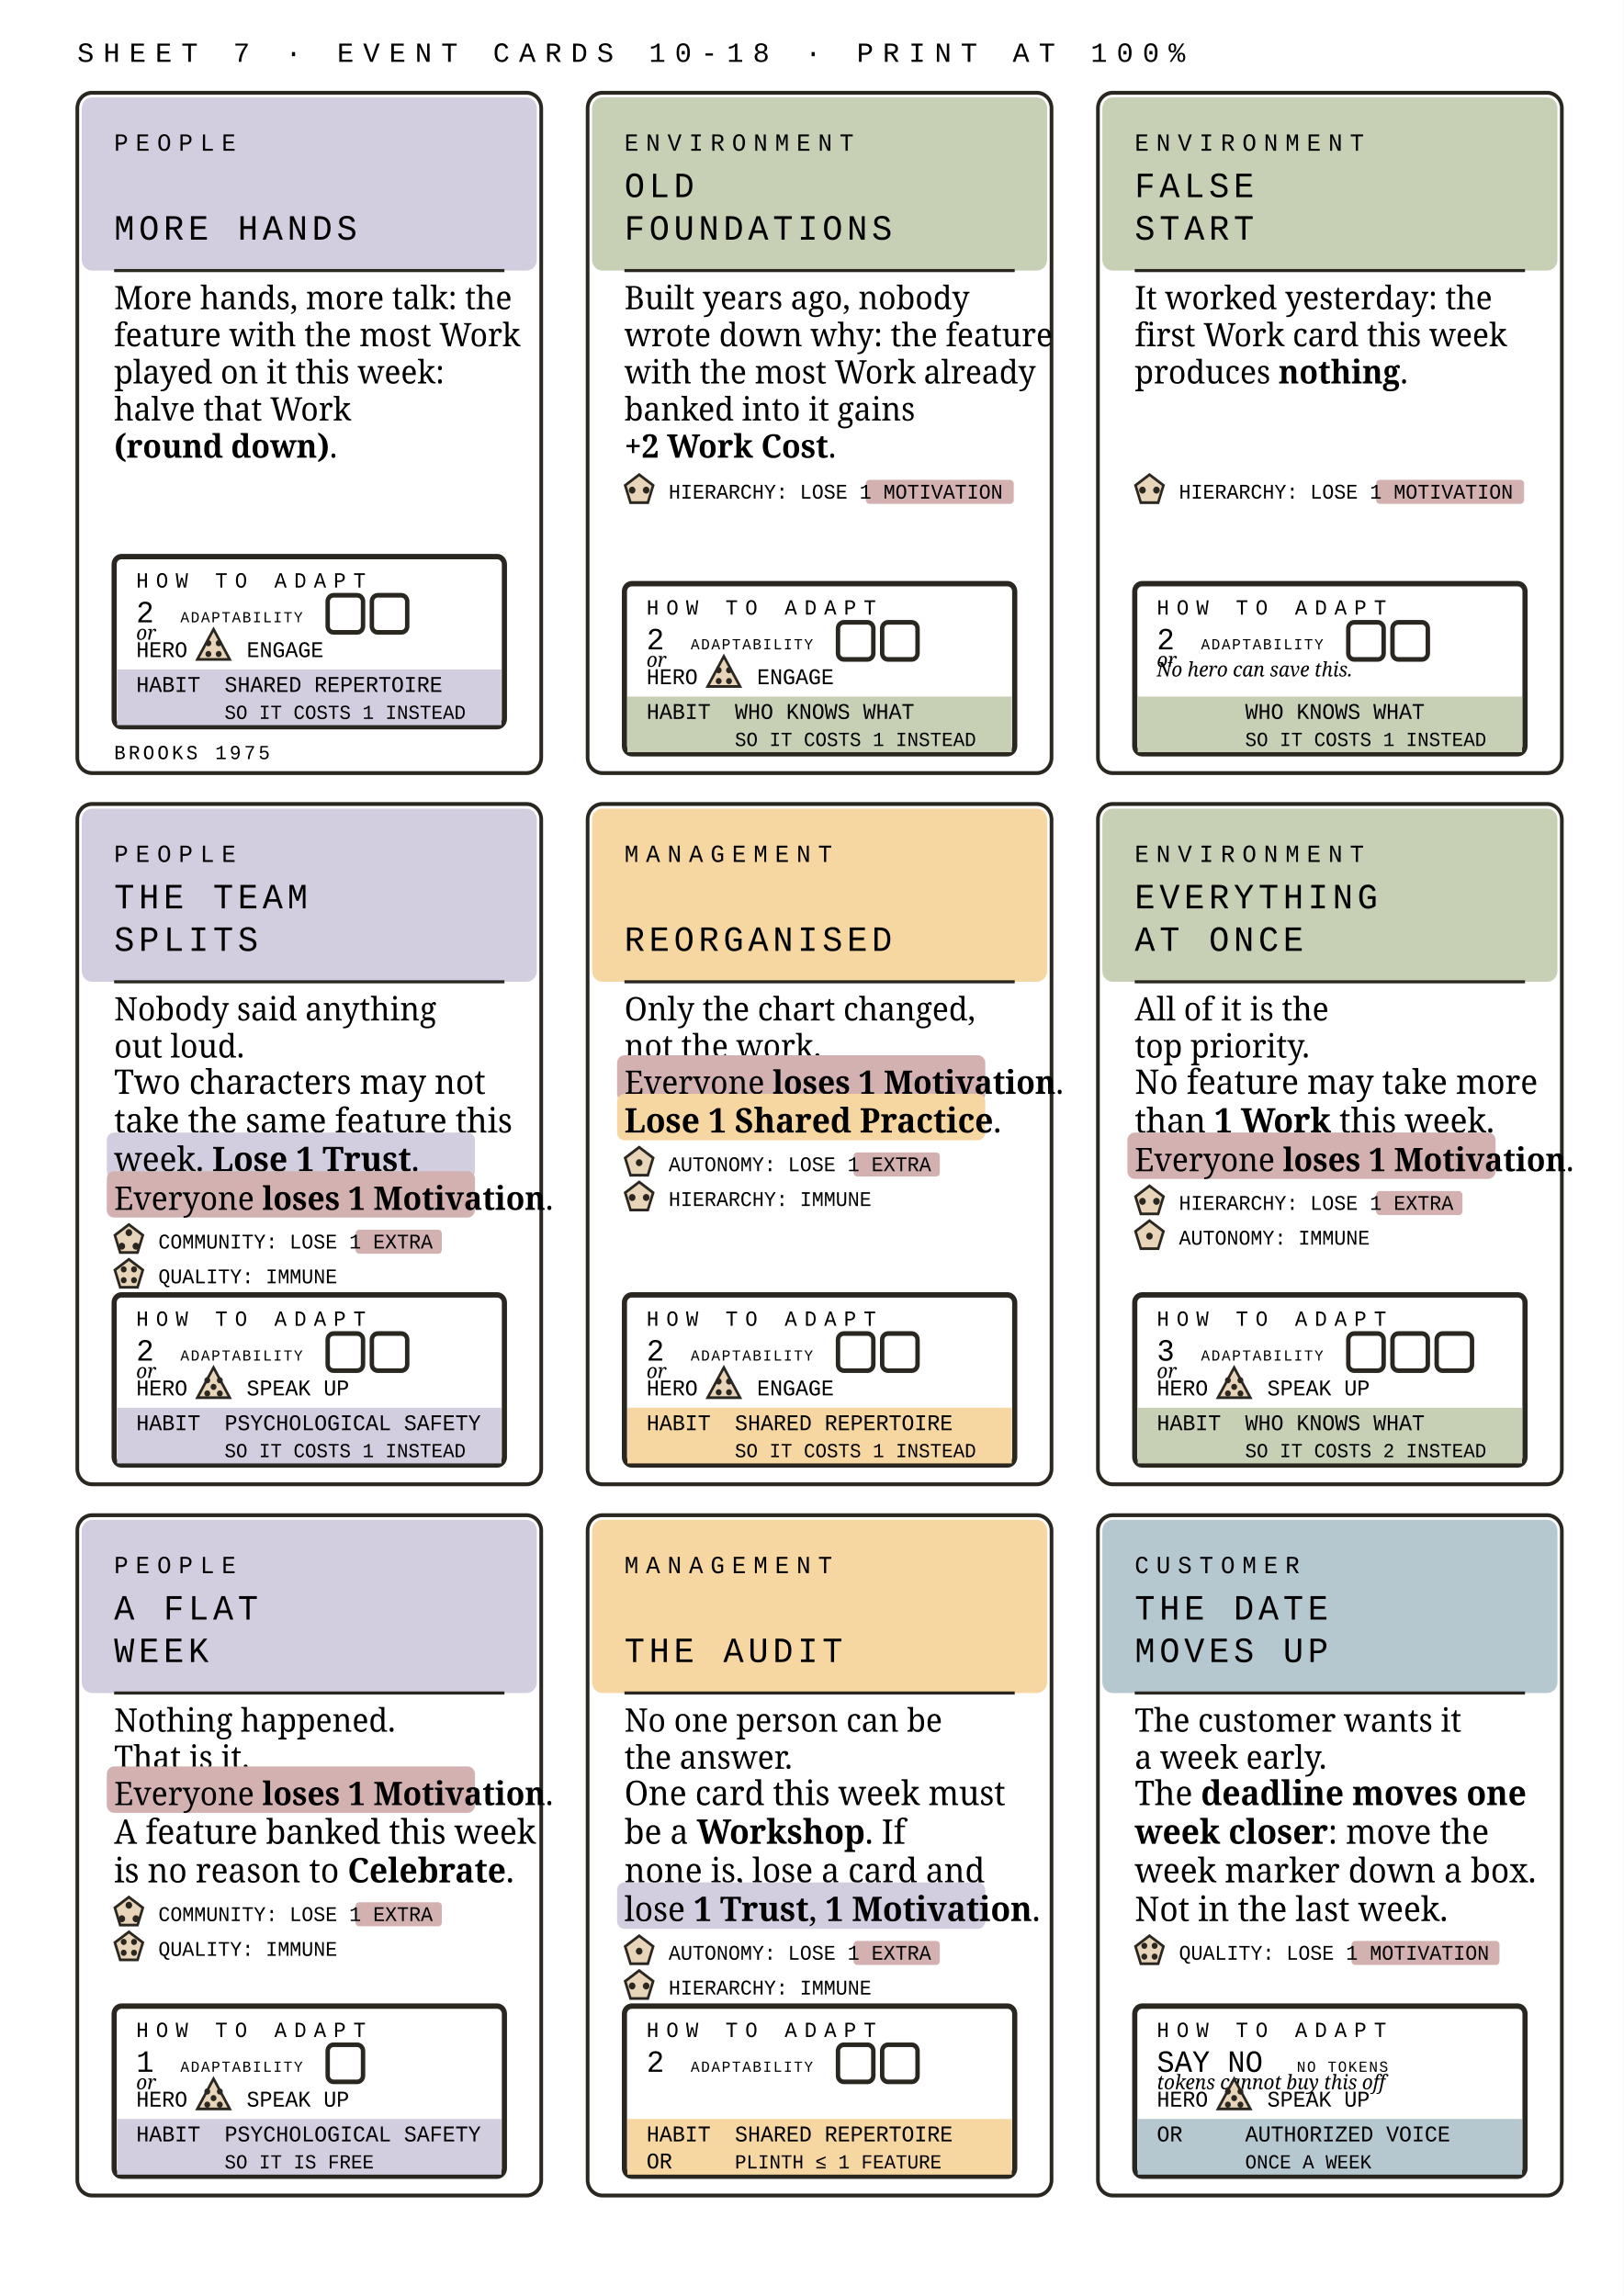
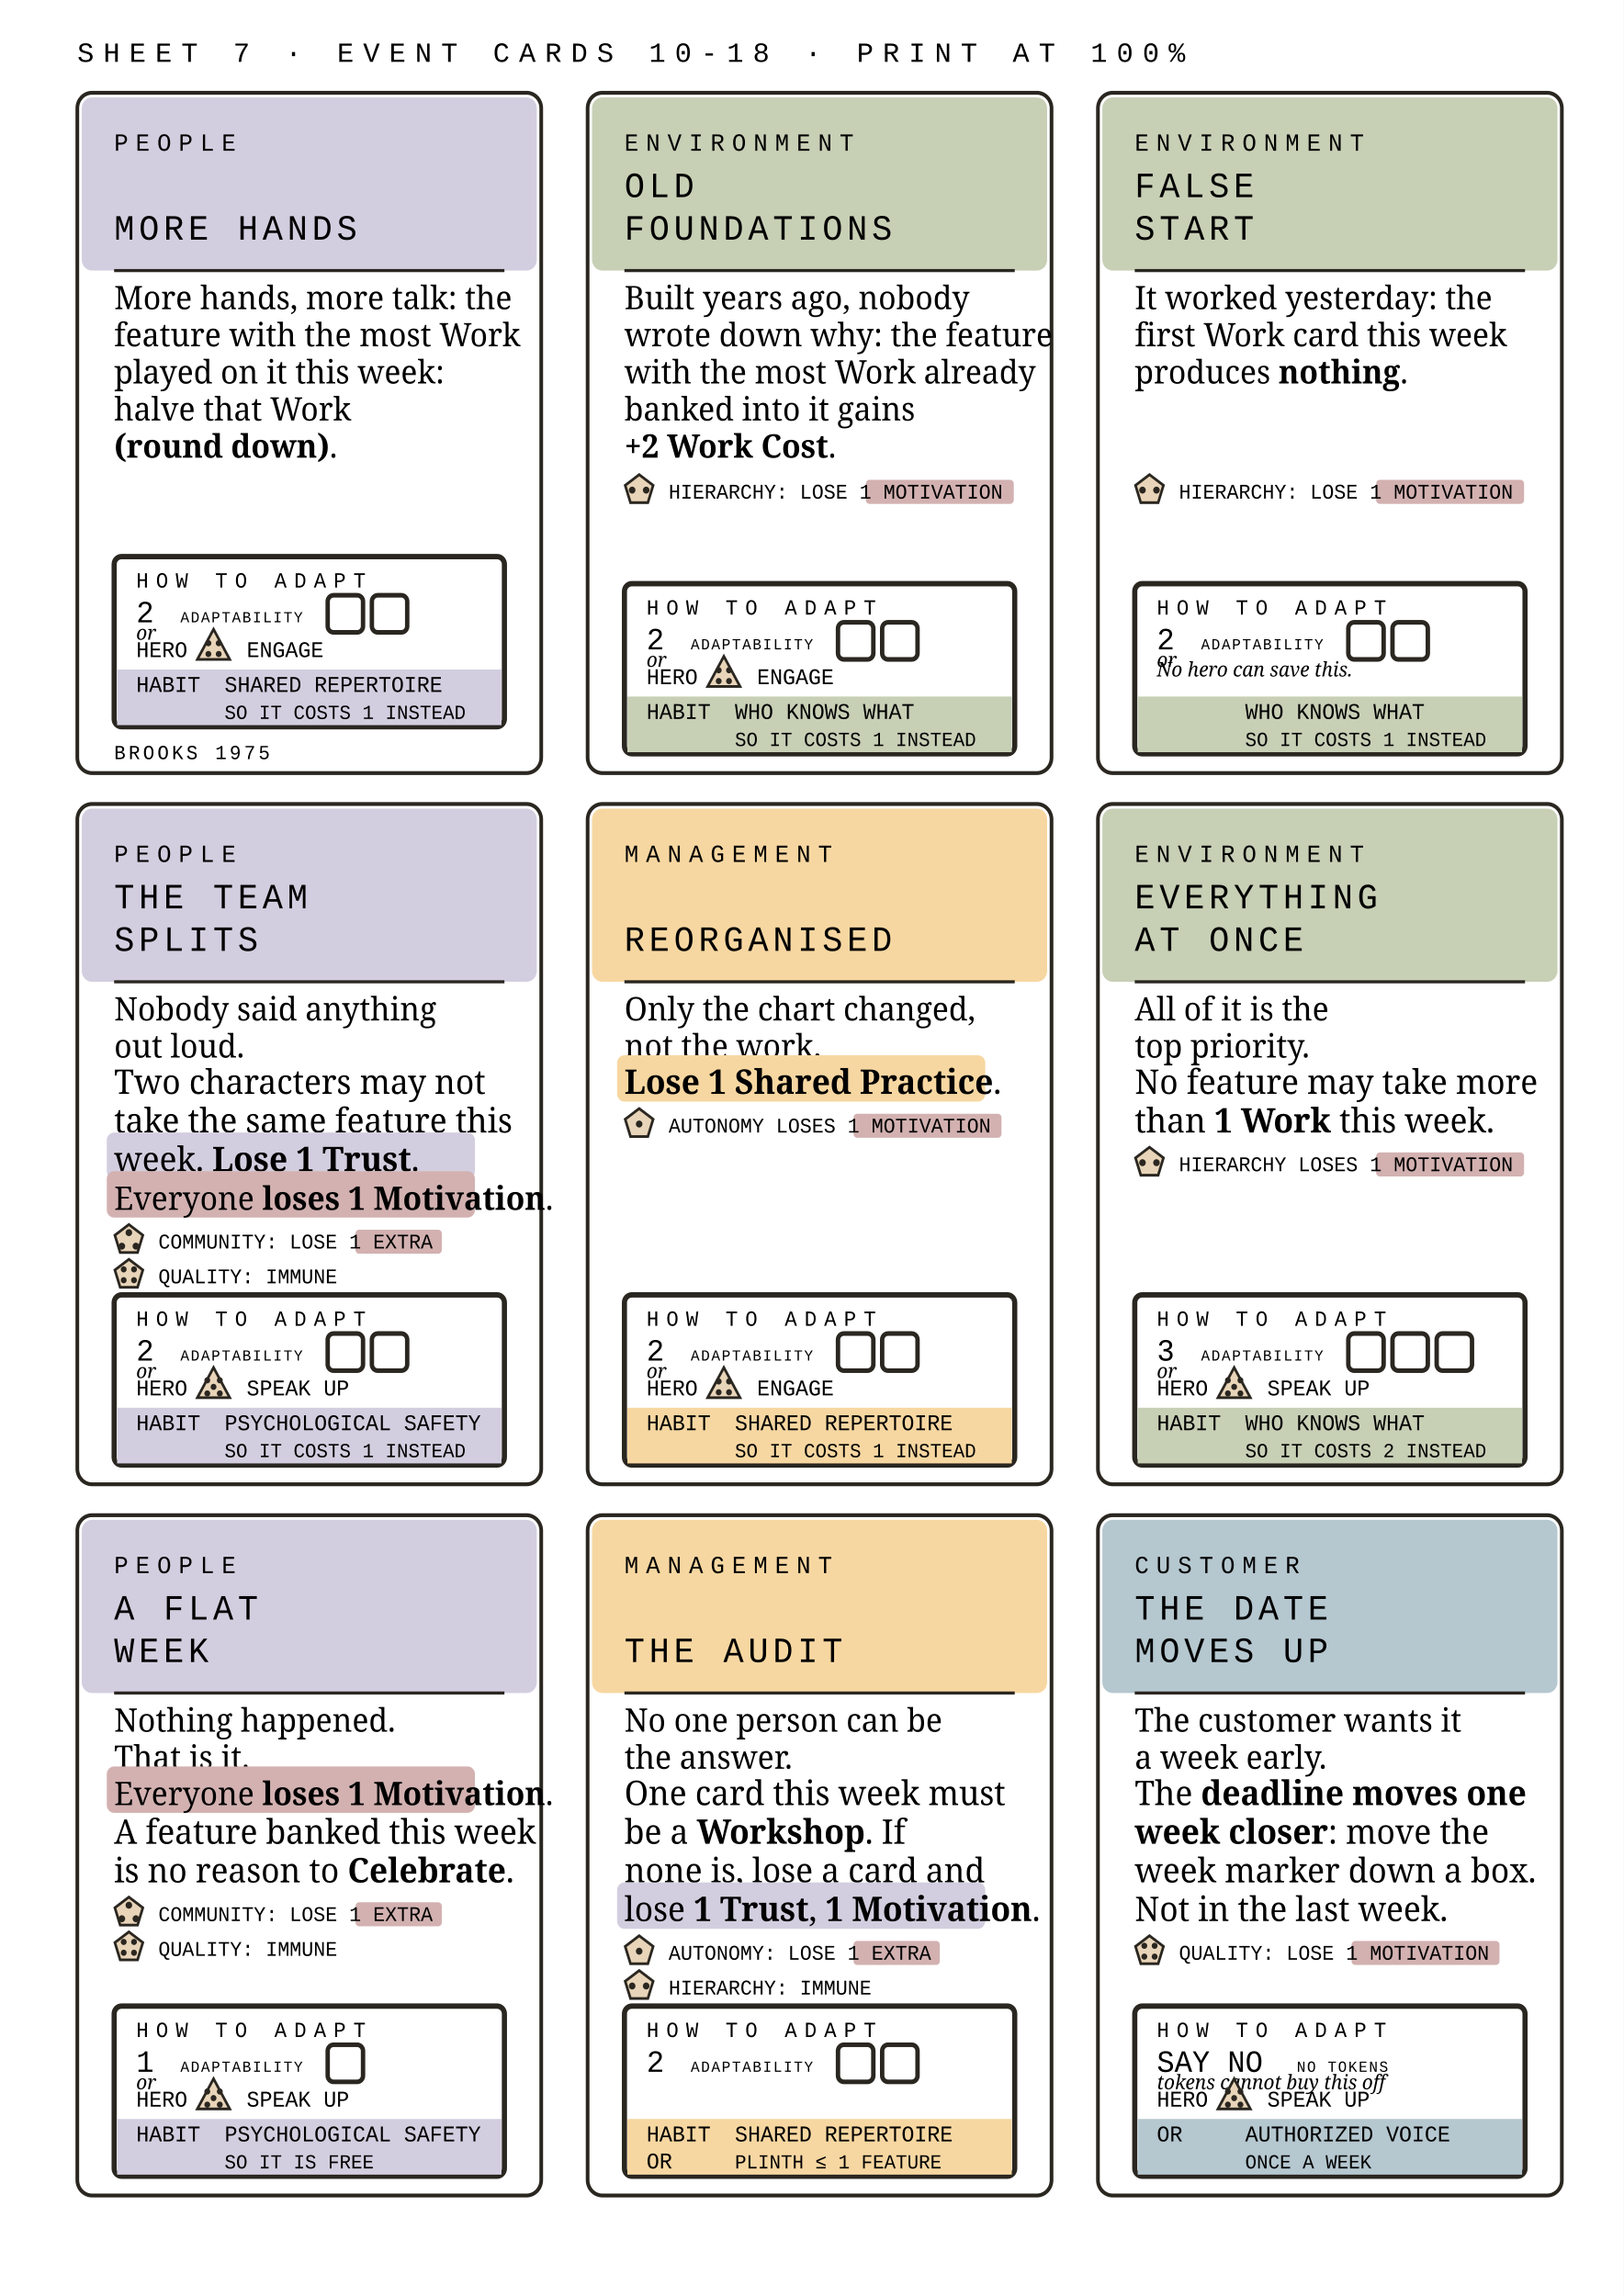
<svg xmlns="http://www.w3.org/2000/svg" width="210mm" height="297mm" viewBox="0 0 210 297">
  <style>
  .s { font-family:"EB Garamond",Garamond,Georgia,serif; fill:#000000; }
  .m { font-family:"IBM Plex Mono","Courier New",monospace; fill:#000000; }
  .c { fill:none; stroke:#2A2620; stroke-width:.5; }
  .h { stroke:#2A2620; stroke-width:.4; fill:none; }
  .w { fill:none; stroke:#2A2620; stroke-width:.7; }
  .q { fill:#000000; }
  .lb { font-family:"IBM Plex Mono","Courier New",monospace; font-size:2.9px; fill:#000000; }
  .vl { font-family:"IBM Plex Mono","Courier New",monospace; font-size:2.9px; fill:#000000; }
  .ic { fill:#E8D4B8; stroke:#2A2620; stroke-width:.35; }
  .pip { fill:#2A2620; stroke:none; }
  .trust { fill:#000000; }
  .capab { fill:#000000; }
  .shpra { fill:#000000; }
  .adapt { fill:#000000; }
  /* header tint = the Ledger row that answers this category */
  .cat-ppl  { fill:#D3CEDF; }
  .cat-env  { fill:#C7CFB5; }
  .cat-mgmt { fill:#F7D7A1; }
  .cat-cust { fill:#B5C7CF; }
</style>
  <defs>
    <g id="i-base">
      <rect x="-2.1" y="-2.1" width="4.2" height="4.2" rx=".3" class="ic" />
    </g>
    <g id="i-head">
      <polygon points="0,-2.5 2.2,1.4 -2.2,1.4" class="ic" />
    </g>
    <g id="i-item">
      <polygon points="0,-2.6 2.6,0 0,2.6 -2.6,0" class="ic" />
    </g>
    <g id="i-torso">
      <polygon points="0,-2 1.9,-.62 1.18,1.62 -1.18,1.62 -1.9,-.62" class="ic" />
    </g>
    <g id="q1">
      <circle cx="0" cy="0" r=".45" class="pip" />
    </g>
    <g id="q2">
      <circle cx="-.95" cy="0" r=".45" class="pip" />
      <circle cx=".95" cy="0" r=".45" class="pip" />
    </g>
    <g id="q3">
      <circle cx="0" cy="-.95" r=".45" class="pip" />
      <circle cx="-.95" cy=".8" r=".45" class="pip" />
      <circle cx=".95" cy=".8" r=".45" class="pip" />
    </g>
    <g id="q4">
      <circle cx="-.7" cy="-.7" r=".4" class="pip" />
      <circle cx=".7" cy="-.7" r=".4" class="pip" />
      <circle cx="-.7" cy=".7" r=".4" class="pip" />
      <circle cx=".7" cy=".7" r=".4" class="pip" />
    </g>
    <g id="q5">
      <circle cx="-.85" cy="-.85" r=".4" class="pip" />
      <circle cx=".85" cy="-.85" r=".4" class="pip" />
      <circle cx="0" cy="0" r=".4" class="pip" />
      <circle cx="-.85" cy=".85" r=".4" class="pip" />
      <circle cx=".85" cy=".85" r=".4" class="pip" />
    </g>
    <g id="reinforcements" transform="scale(.952381,1)">
      <rect x=".6" y=".6" width="61.8" height="22.4" rx="1.4" class="cat-ppl" />
      <rect width="63" height="88" rx="2" class="c" />
      <text x="5" y="7.5" class="m q" font-size="3.2" letter-spacing="1">PEOPLE</text>
      <text x="5" y="19" class="m" font-size="4.6" letter-spacing=".6">MORE HANDS</text>
      <line x1="5" y1="23" x2="58" y2="23" class="h" stroke-width=".7" />
      <text x="5" y="28" class="s" font-size="4.2">More hands, more talk: the</text>
      <text x="5" y="32.8" class="s" font-size="4.2">feature with the most Work</text>
      <text x="5" y="37.6" class="s" font-size="4.2">played on it this week:</text>
      <text x="5" y="42.4" class="s" font-size="4.2">halve that Work</text>
      <text x="5" y="47.2" class="s" font-size="4.2">
        <tspan font-weight="bold">(round down)</tspan>.</text>
      <text x="5" y="86.2" class="m q" font-size="2.6" letter-spacing=".4">BROOKS 1975</text>
      <g transform="translate(0,6)">
        <rect x="5" y="54" width="53" height="22" rx="1" class="w" />
        <text x="8" y="58" class="m q" font-size="2.8" letter-spacing="1">HOW TO ADAPT</text>
        <text x="8" y="62.5" class="m" font-size="4">2</text>
        <text x="14" y="62.5" class="m q" font-size="2" letter-spacing=".2">ADAPTABILITY</text>
        <text x="8" y="64.75" class="s q" font-size="2.6" font-style="italic">or</text>
        <rect x="5.4" y="68.6" width="52.2" height="7.2" class="cat-ppl" />
        <text x="8" y="67" class="lb">HERO</text>
        <g transform="translate(18.5,65.9)">
          <use href="#i-head" />
          <use href="#q4" />
        </g>
        <text x="23" y="67" class="vl">ENGAGE</text>
        <text x="8" y="71.5" class="lb">HABIT</text>
        <text x="20" y="71.5" class="vl shpra">SHARED REPERTOIRE</text>
        <text x="20" y="75" class="m" font-size="2.6">SO IT COSTS 1 INSTEAD</text>
        <use href="#cost2" />
      </g>
    </g>
    <g id="legacy" transform="scale(.952381,1)">
      <rect x=".6" y=".6" width="61.8" height="22.4" rx="1.4" class="cat-env" />
      <rect width="63" height="88" rx="2" class="c" />
      <text x="5" y="7.5" class="m q" font-size="3.2" letter-spacing="1">ENVIRONMENT</text>
      <text x="5" y="13.5" class="m" font-size="4.6" letter-spacing=".6">OLD</text>
      <text x="5" y="19" class="m" font-size="4.6" letter-spacing=".6">FOUNDATIONS</text>
      <line x1="5" y1="23" x2="58" y2="23" class="h" stroke-width=".7" />
      <text x="5" y="28" class="s" font-size="4.2">Built years ago, nobody</text>
      <text x="5" y="32.8" class="s" font-size="4.2">wrote down why: the feature</text>
      <text x="5" y="37.6" class="s" font-size="4.2">with the most Work already</text>
      <text x="5" y="42.4" class="s" font-size="4.2">banked into it gains</text>
      <text x="5" y="47.2" class="s" font-size="4.2">
        <tspan font-weight="bold">+2 Work Cost</tspan>.</text>
      <g transform="translate(0,9.5)">
        <g transform="translate(7,41.9)">
          <use href="#i-torso" />
          <use href="#q2" />
        </g>
        <rect x="37.78" y="40.57" width="20.09" height="3.11" rx=".5" fill="#D3B1B1" />
        <text x="11" y="43" class="m" font-size="2.7">HIERARCHY: LOSE 1 MOTIVATION</text>
        <rect x="5" y="54" width="53" height="22" rx="1" class="w" />
        <text x="8" y="58" class="m q" font-size="2.8" letter-spacing="1">HOW TO ADAPT</text>
        <text x="8" y="62.5" class="m" font-size="4">2</text>
        <text x="14" y="62.5" class="m q" font-size="2" letter-spacing=".2">ADAPTABILITY</text>
        <text x="8" y="64.75" class="s q" font-size="2.6" font-style="italic">or</text>
        <rect x="5.4" y="68.6" width="52.2" height="7.2" class="cat-env" />
        <text x="8" y="67" class="lb">HERO</text>
        <g transform="translate(18.5,65.9)">
          <use href="#i-head" />
          <use href="#q4" />
        </g>
        <text x="23" y="67" class="vl">ENGAGE</text>
        <text x="8" y="71.5" class="lb">HABIT</text>
        <text x="20" y="71.5" class="vl capab">WHO KNOWS WHAT</text>
        <text x="20" y="75" class="m" font-size="2.6">SO IT COSTS 1 INSTEAD</text>
        <use href="#cost2" />
      </g>
    </g>
    <g id="build" transform="scale(.952381,1)">
      <rect x=".6" y=".6" width="61.8" height="22.4" rx="1.4" class="cat-env" />
      <rect width="63" height="88" rx="2" class="c" />
      <text x="5" y="7.5" class="m q" font-size="3.2" letter-spacing="1">ENVIRONMENT</text>
      <text x="5" y="13.5" class="m" font-size="4.6" letter-spacing=".6">FALSE</text>
      <text x="5" y="19" class="m" font-size="4.6" letter-spacing=".6">START</text>
      <line x1="5" y1="23" x2="58" y2="23" class="h" stroke-width=".7" />
      <text x="5" y="28" class="s" font-size="4.2">It worked yesterday: the</text>
      <text x="5" y="32.8" class="s" font-size="4.2">first Work card this week</text>
      <text x="5" y="37.6" class="s" font-size="4.2">produces <tspan font-weight="bold">nothing</tspan>.</text>
      <g transform="translate(0,9.5)">
        <g transform="translate(7,41.9)">
          <use href="#i-torso" />
          <use href="#q2" />
        </g>
        <rect x="37.78" y="40.57" width="20.09" height="3.11" rx=".5" fill="#D3B1B1" />
        <text x="11" y="43" class="m" font-size="2.7">HIERARCHY: LOSE 1 MOTIVATION</text>
        <rect x="5" y="54" width="53" height="22" rx="1" class="w" />
        <text x="8" y="58" class="m q" font-size="2.8" letter-spacing="1">HOW TO ADAPT</text>
        <text x="8" y="62.5" class="m" font-size="4">2</text>
        <text x="14" y="62.5" class="m q" font-size="2" letter-spacing=".2">ADAPTABILITY</text>
        <text x="8" y="64.75" class="s q" font-size="2.6" font-style="italic">or</text>
        <rect x="5.4" y="68.6" width="52.2" height="7.2" class="cat-env" />
        <text x="8" y="66" class="s q" font-size="2.6" font-style="italic">No hero can save this.</text>
        <text x="20" y="71.5" class="vl capab">WHO KNOWS WHAT</text>
        <text x="20" y="75" class="m" font-size="2.6">SO IT COSTS 1 INSTEAD</text>
        <use href="#cost2" />
      </g>
    </g>
    <g id="split" transform="scale(.952381,1)">
      <rect x=".6" y=".6" width="61.8" height="22.4" rx="1.4" class="cat-ppl" />
      <rect width="63" height="88" rx="2" class="c" />
      <text x="5" y="7.5" class="m q" font-size="3.2" letter-spacing="1">PEOPLE</text>
      <text x="5" y="13.5" class="m" font-size="4.6" letter-spacing=".6">THE TEAM</text>
      <text x="5" y="19" class="m" font-size="4.6" letter-spacing=".6">SPLITS</text>
      <line x1="5" y1="23" x2="58" y2="23" class="h" stroke-width=".7" />
      <text x="5" y="28" class="s" font-size="4.2">Nobody said anything</text>
      <text x="5" y="32.8" class="s" font-size="4.2">out loud.</text>
      <g transform="translate(0,9.5)">
        <text x="5" y="28" class="s" font-size="4.4">Two characters may not</text>
        <text x="5" y="33" class="s" font-size="4.4">take the same feature this</text>
        <rect x="4" y="33" width="50" height="6" rx="1" fill="#D3CEDF" />
        <text x="5" y="38" class="s" font-size="4.4">week. <tspan font-weight="bold" class="trust">Lose 1 Trust</tspan>.</text>
        <rect x="4" y="38" width="50" height="6" rx="1" fill="#D3B1B1" />
        <text x="5" y="43" class="s" font-size="4.2">Everyone <tspan font-weight="bold">loses 1 Motivation</tspan>.</text>
        <g transform="translate(7,46.9)">
          <use href="#i-torso" />
          <use href="#q3" />
        </g>
        <rect x="37.78" y="45.57" width="11.72" height="3.11" rx=".5" fill="#D3B1B1" />
        <text x="11" y="48" class="m" font-size="2.7">COMMUNITY: LOSE 1 EXTRA</text>
        <g transform="translate(7,51.4)">
          <use href="#i-torso" />
          <use href="#q4" />
        </g>
        <text x="11" y="52.5" class="m q" font-size="2.7">QUALITY: IMMUNE</text>
        <rect x="5" y="54" width="53" height="22" rx="1" class="w" />
        <text x="8" y="58" class="m q" font-size="2.8" letter-spacing="1">HOW TO ADAPT</text>
        <text x="8" y="62.5" class="m" font-size="4">2</text>
        <text x="14" y="62.5" class="m q" font-size="2" letter-spacing=".2">ADAPTABILITY</text>
        <text x="8" y="64.75" class="s q" font-size="2.6" font-style="italic">or</text>
        <rect x="5.4" y="68.6" width="52.2" height="7.2" class="cat-ppl" />
        <text x="8" y="67" class="lb">HERO</text>
        <g transform="translate(18.5,65.9)">
          <use href="#i-head" />
          <use href="#q5" />
        </g>
        <text x="23" y="67" class="vl">SPEAK UP</text>
        <text x="8" y="71.5" class="lb">HABIT</text>
        <text x="20" y="71.5" class="vl trust">PSYCHOLOGICAL SAFETY</text>
        <text x="20" y="75" class="m" font-size="2.6">SO IT COSTS 1 INSTEAD</text>
        <use href="#cost2" />
      </g>
    </g>
    <g id="reorg" transform="scale(.952381,1)">
      <rect x=".6" y=".6" width="61.8" height="22.4" rx="1.4" class="cat-mgmt" />
      <rect width="63" height="88" rx="2" class="c" />
      <text x="5" y="7.5" class="m q" font-size="3.2" letter-spacing="1">MANAGEMENT</text>
      <text x="5" y="19" class="m" font-size="4.6" letter-spacing=".6">REORGANISED</text>
      <line x1="5" y1="23" x2="58" y2="23" class="h" stroke-width=".7" />
      <text x="5" y="28" class="s" font-size="4.2">Only the chart changed,</text>
      <text x="5" y="32.8" class="s" font-size="4.2">not the work.</text>
      <g transform="translate(0,9.5)">
-         <rect x="4" y="23" width="50" height="6" rx="1" fill="#D3B1B1" />
-         <text x="5" y="28" class="s" font-size="4.2">Everyone <tspan font-weight="bold">loses 1 Motivation</tspan>.</text>
-         <rect x="4" y="28" width="50" height="6" rx="1" fill="#F7D7A1" />
-         <text x="5" y="33" class="s" font-size="4.4">
+         <rect x="4" y="23" width="50" height="6" rx="1" fill="#F7D7A1" />
+         <text x="5" y="28" class="s" font-size="4.4">
          <tspan font-weight="bold" class="shpra">Lose 1 Shared Practice</tspan>.</text>
-         <g transform="translate(7,36.9)">
+         <g transform="translate(7,31.9)">
          <use href="#i-torso" />
          <use href="#q1" />
        </g>
-         <rect x="36.11" y="35.57" width="11.72" height="3.11" rx=".5" fill="#D3B1B1" />
-         <text x="11" y="38" class="m" font-size="2.7">AUTONOMY: LOSE 1 EXTRA</text>
-         <g transform="translate(7,41.4)">
-           <use href="#i-torso" />
-           <use href="#q2" />
-         </g>
-         <text x="11" y="42.5" class="m q" font-size="2.7">HIERARCHY: IMMUNE</text>
+         <rect x="36.11" y="30.57" width="20.09" height="3.11" rx=".5" fill="#D3B1B1" />
+         <text x="11" y="33" class="m" font-size="2.7">AUTONOMY LOSES 1 MOTIVATION</text>
        <rect x="5" y="54" width="53" height="22" rx="1" class="w" />
        <text x="8" y="58" class="m q" font-size="2.8" letter-spacing="1">HOW TO ADAPT</text>
        <text x="8" y="62.5" class="m" font-size="4">2</text>
        <text x="14" y="62.5" class="m q" font-size="2" letter-spacing=".2">ADAPTABILITY</text>
        <text x="8" y="64.75" class="s q" font-size="2.6" font-style="italic">or</text>
        <rect x="5.4" y="68.6" width="52.2" height="7.2" class="cat-mgmt" />
        <text x="8" y="67" class="lb">HERO</text>
        <g transform="translate(18.5,65.9)">
          <use href="#i-head" />
          <use href="#q4" />
        </g>
        <text x="23" y="67" class="vl">ENGAGE</text>
        <text x="8" y="71.5" class="lb">HABIT</text>
        <text x="20" y="71.5" class="vl shpra">SHARED REPERTOIRE</text>
        <text x="20" y="75" class="m" font-size="2.6">SO IT COSTS 1 INSTEAD</text>
        <use href="#cost2" />
      </g>
    </g>
    <g id="crunch" transform="scale(.952381,1)">
      <rect x=".6" y=".6" width="61.8" height="22.4" rx="1.4" class="cat-env" />
      <rect width="63" height="88" rx="2" class="c" />
      <text x="5" y="7.5" class="m q" font-size="3.2" letter-spacing="1">ENVIRONMENT</text>
      <text x="5" y="13.5" class="m" font-size="4.6" letter-spacing=".6">EVERYTHING</text>
      <text x="5" y="19" class="m" font-size="4.6" letter-spacing=".6">AT ONCE</text>
      <line x1="5" y1="23" x2="58" y2="23" class="h" stroke-width=".7" />
      <text x="5" y="28" class="s" font-size="4.2">All of it is the</text>
      <text x="5" y="32.8" class="s" font-size="4.2">top priority.</text>
      <g transform="translate(0,9.5)">
        <text x="5" y="28" class="s" font-size="4.4">No feature may take more</text>
        <text x="5" y="33" class="s" font-size="4.4">than <tspan font-weight="bold">1 Work</tspan> this week.</text>
-         <rect x="4" y="33" width="50" height="6" rx="1" fill="#D3B1B1" />
-         <text x="5" y="38" class="s" font-size="4.2">Everyone <tspan font-weight="bold">loses 1 Motivation</tspan>.</text>
-         <g transform="translate(7,41.9)">
+         <g transform="translate(7,36.9)">
          <use href="#i-torso" />
          <use href="#q2" />
        </g>
-         <rect x="37.78" y="40.57" width="11.72" height="3.11" rx=".5" fill="#D3B1B1" />
-         <text x="11" y="43" class="m" font-size="2.7">HIERARCHY: LOSE 1 EXTRA</text>
-         <g transform="translate(7,46.4)">
-           <use href="#i-torso" />
-           <use href="#q1" />
-         </g>
-         <text x="11" y="47.5" class="m q" font-size="2.7">AUTONOMY: IMMUNE</text>
+         <rect x="37.78" y="35.57" width="20.09" height="3.11" rx=".5" fill="#D3B1B1" />
+         <text x="11" y="38" class="m" font-size="2.7">HIERARCHY LOSES 1 MOTIVATION</text>
        <rect x="5" y="54" width="53" height="22" rx="1" class="w" />
        <text x="8" y="58" class="m q" font-size="2.8" letter-spacing="1">HOW TO ADAPT</text>
        <text x="8" y="62.5" class="m" font-size="4">3</text>
        <text x="14" y="62.5" class="m q" font-size="2" letter-spacing=".2">ADAPTABILITY</text>
        <text x="8" y="64.75" class="s q" font-size="2.6" font-style="italic">or</text>
        <rect x="5.4" y="68.6" width="52.2" height="7.2" class="cat-env" />
        <text x="8" y="67" class="lb">HERO</text>
        <g transform="translate(18.5,65.9)">
          <use href="#i-head" />
          <use href="#q5" />
        </g>
        <text x="23" y="67" class="vl">SPEAK UP</text>
        <text x="8" y="71.5" class="lb">HABIT</text>
        <text x="20" y="71.5" class="vl capab">WHO KNOWS WHAT</text>
        <text x="20" y="75" class="m" font-size="2.6">SO IT COSTS 2 INSTEAD</text>
        <use href="#cost3" />
      </g>
    </g>
    <g id="morale" transform="scale(.952381,1)">
      <rect x=".6" y=".6" width="61.8" height="22.4" rx="1.4" class="cat-ppl" />
      <rect width="63" height="88" rx="2" class="c" />
      <text x="5" y="7.5" class="m q" font-size="3.2" letter-spacing="1">PEOPLE</text>
      <text x="5" y="13.5" class="m" font-size="4.6" letter-spacing=".6">A FLAT</text>
      <text x="5" y="19" class="m" font-size="4.6" letter-spacing=".6">WEEK</text>
      <line x1="5" y1="23" x2="58" y2="23" class="h" stroke-width=".7" />
      <text x="5" y="28" class="s" font-size="4.2">Nothing happened.</text>
      <text x="5" y="32.8" class="s" font-size="4.2">That is it.</text>
      <g transform="translate(0,9.5)">
        <rect x="4" y="23" width="50" height="6" rx="1" fill="#D3B1B1" />
        <text x="5" y="28" class="s" font-size="4.2">Everyone <tspan font-weight="bold">loses 1 Motivation</tspan>.</text>
        <text x="5" y="33" class="s" font-size="4.4">A feature banked this week</text>
        <text x="5" y="38" class="s" font-size="4.4">is no reason to <tspan font-weight="bold">Celebrate</tspan>.</text>
        <g transform="translate(7,41.9)">
          <use href="#i-torso" />
          <use href="#q3" />
        </g>
        <rect x="37.78" y="40.57" width="11.72" height="3.11" rx=".5" fill="#D3B1B1" />
        <text x="11" y="43" class="m" font-size="2.7">COMMUNITY: LOSE 1 EXTRA</text>
        <g transform="translate(7,46.4)">
          <use href="#i-torso" />
          <use href="#q4" />
        </g>
        <text x="11" y="47.5" class="m q" font-size="2.7">QUALITY: IMMUNE</text>
        <rect x="5" y="54" width="53" height="22" rx="1" class="w" />
        <text x="8" y="58" class="m q" font-size="2.8" letter-spacing="1">HOW TO ADAPT</text>
        <text x="8" y="62.5" class="m" font-size="4">1</text>
        <text x="14" y="62.5" class="m q" font-size="2" letter-spacing=".2">ADAPTABILITY</text>
        <text x="8" y="64.75" class="s q" font-size="2.6" font-style="italic">or</text>
        <rect x="5.4" y="68.6" width="52.2" height="7.2" class="cat-ppl" />
        <text x="8" y="67" class="lb">HERO</text>
        <g transform="translate(18.5,65.9)">
          <use href="#i-head" />
          <use href="#q5" />
        </g>
        <text x="23" y="67" class="vl">SPEAK UP</text>
        <text x="8" y="71.5" class="lb">HABIT</text>
        <text x="20" y="71.5" class="vl trust">PSYCHOLOGICAL SAFETY</text>
        <text x="20" y="75" class="m" font-size="2.6">SO IT IS FREE</text>
        <use href="#cost1" />
      </g>
    </g>
    <g id="audit" transform="scale(.952381,1)">
      <rect x=".6" y=".6" width="61.8" height="22.4" rx="1.4" class="cat-mgmt" />
      <rect width="63" height="88" rx="2" class="c" stroke-width=".9" />
      <text x="5" y="7.5" class="m q" font-size="3.2" letter-spacing="1">MANAGEMENT</text>
      <text x="5" y="19" class="m" font-size="4.6" letter-spacing=".6">THE AUDIT</text>
      <line x1="5" y1="23" x2="58" y2="23" class="h" stroke-width=".7" />
      <text x="5" y="28" class="s" font-size="4.2">No one person can be</text>
      <text x="5" y="32.8" class="s" font-size="4.2">the answer.</text>
      <g transform="translate(0,9.5)">
        <text x="5" y="28" class="s" font-size="4.4">One card this week must</text>
        <text x="5" y="33" class="s" font-size="4.4">be a <tspan font-weight="bold">Workshop</tspan>. If</text>
        <text x="5" y="38" class="s" font-size="4.4">none is, lose a card and</text>
        <rect x="4" y="38" width="50" height="6" rx="1" fill="#D3CEDF" />
        <text x="5" y="43" class="s" font-size="4.4">lose <tspan font-weight="bold" class="trust">1 Trust</tspan>, <tspan font-weight="bold">1 Motivation</tspan>.</text>
        <g transform="translate(7,46.9)">
          <use href="#i-torso" />
          <use href="#q1" />
        </g>
        <rect x="36.11" y="45.57" width="11.72" height="3.11" rx=".5" fill="#D3B1B1" />
        <text x="11" y="48" class="m" font-size="2.7">AUTONOMY: LOSE 1 EXTRA</text>
        <g transform="translate(7,51.4)">
          <use href="#i-torso" />
          <use href="#q2" />
        </g>
        <text x="11" y="52.5" class="m q" font-size="2.7">HIERARCHY: IMMUNE</text>
        <rect x="5" y="54" width="53" height="22" rx="1" class="w" />
        <text x="8" y="58" class="m q" font-size="2.8" letter-spacing="1">HOW TO ADAPT</text>
        <text x="8" y="62.5" class="m" font-size="4">2</text>
        <text x="14" y="62.5" class="m q" font-size="2" letter-spacing=".2">ADAPTABILITY</text>
        <rect x="5.4" y="68.6" width="52.2" height="7.2" class="cat-mgmt" />
        <text x="8" y="71.5" class="lb">HABIT</text>
        <text x="20" y="71.5" class="vl shpra">SHARED REPERTOIRE</text>
        <text x="8" y="75" class="lb">OR</text>
        <text x="20" y="75" class="m" font-size="2.6">PLINTH ≤ 1 FEATURE</text>
        <use href="#cost2" />
      </g>
    </g>
    <g id="deadline" transform="scale(.952381,1)">
      <rect x=".6" y=".6" width="61.8" height="22.4" rx="1.4" class="cat-cust" />
      <rect width="63" height="88" rx="2" class="c" stroke-width=".9" />
      <text x="5" y="7.5" class="m q" font-size="3.2" letter-spacing="1">CUSTOMER</text>
      <text x="5" y="13.5" class="m" font-size="4.6" letter-spacing=".6">THE DATE</text>
      <text x="5" y="19" class="m" font-size="4.6" letter-spacing=".6">MOVES UP</text>
      <line x1="5" y1="23" x2="58" y2="23" class="h" stroke-width=".7" />
      <text x="5" y="28" class="s" font-size="4.2">The customer wants it</text>
      <text x="5" y="32.8" class="s" font-size="4.2">a week early.</text>
      <g transform="translate(0,9.5)">
        <text x="5" y="28" class="s" font-size="4.4">The <tspan font-weight="bold">deadline moves one</tspan>
        </text>
        <text x="5" y="33" class="s" font-size="4.4">
          <tspan font-weight="bold">week closer</tspan>: move the</text>
        <text x="5" y="38" class="s" font-size="4.4">week marker down a box.</text>
        <text x="5" y="43" class="s" font-size="4.4">Not in the last week.</text>
        <g transform="translate(7,46.9)">
          <use href="#i-torso" />
          <use href="#q4" />
        </g>
        <rect x="34.44" y="45.57" width="20.09" height="3.11" rx=".5" fill="#D3B1B1" />
        <text x="11" y="48" class="m" font-size="2.7">QUALITY: LOSE 1 MOTIVATION</text>
        <rect x="5" y="54" width="53" height="22" rx="1" class="w" />
        <text x="8" y="58" class="m q" font-size="2.8" letter-spacing="1">HOW TO ADAPT</text>
        <text x="8" y="62.5" class="m" font-size="4">SAY NO</text>
        <text x="27" y="62.5" class="m q" font-size="2" letter-spacing=".2">NO TOKENS</text>
        <text x="8" y="64.75" class="s q" font-size="2.6" font-style="italic">tokens cannot buy this off</text>
        <rect x="5.4" y="68.6" width="52.2" height="7.2" class="cat-cust" />
        <text x="8" y="67" class="lb">HERO</text>
        <g transform="translate(18.5,65.9)">
          <use href="#i-head" />
          <use href="#q5" />
        </g>
        <text x="23" y="67" class="vl">SPEAK UP</text>
        <text x="8" y="71.5" class="lb">OR</text>
        <text x="20" y="71.5" class="vl">AUTHORIZED VOICE</text>
        <text x="20" y="75" class="m" font-size="2.6">ONCE A WEEK</text>
      </g>
    </g>
    <g id="cost1" fill="none" stroke="#2A2620" stroke-width=".6">
      <rect x="34" y="59" width="4.8" height="4.8" rx=".8" />
    </g>
    <g id="cost2" fill="none" stroke="#2A2620" stroke-width=".6">
      <rect x="34" y="59" width="4.8" height="4.8" rx=".8" />
      <rect x="40" y="59" width="4.8" height="4.8" rx=".8" />
    </g>
    <g id="cost3" fill="none" stroke="#2A2620" stroke-width=".6">
      <rect x="34" y="59" width="4.8" height="4.8" rx=".8" />
      <rect x="40" y="59" width="4.8" height="4.8" rx=".8" />
      <rect x="46" y="59" width="4.8" height="4.8" rx=".8" />
    </g>
  </defs>
  <rect width="210" height="297" fill="#FFFFFF" />
  <text x="10" y="8" class="m" font-size="3.6" letter-spacing="1.2">SHEET 7 · EVENT CARDS 10-18 · PRINT AT 100%</text>
  <use href="#reinforcements" x="10" y="12" />
  <use href="#legacy" x="76" y="12" />
  <use href="#build" x="142" y="12" />
  <use href="#split" x="10" y="104" />
  <use href="#reorg" x="76" y="104" />
  <use href="#crunch" x="142" y="104" />
  <use href="#morale" x="10" y="196" />
  <use href="#audit" x="76" y="196" />
  <use href="#deadline" x="142" y="196" />
</svg>
